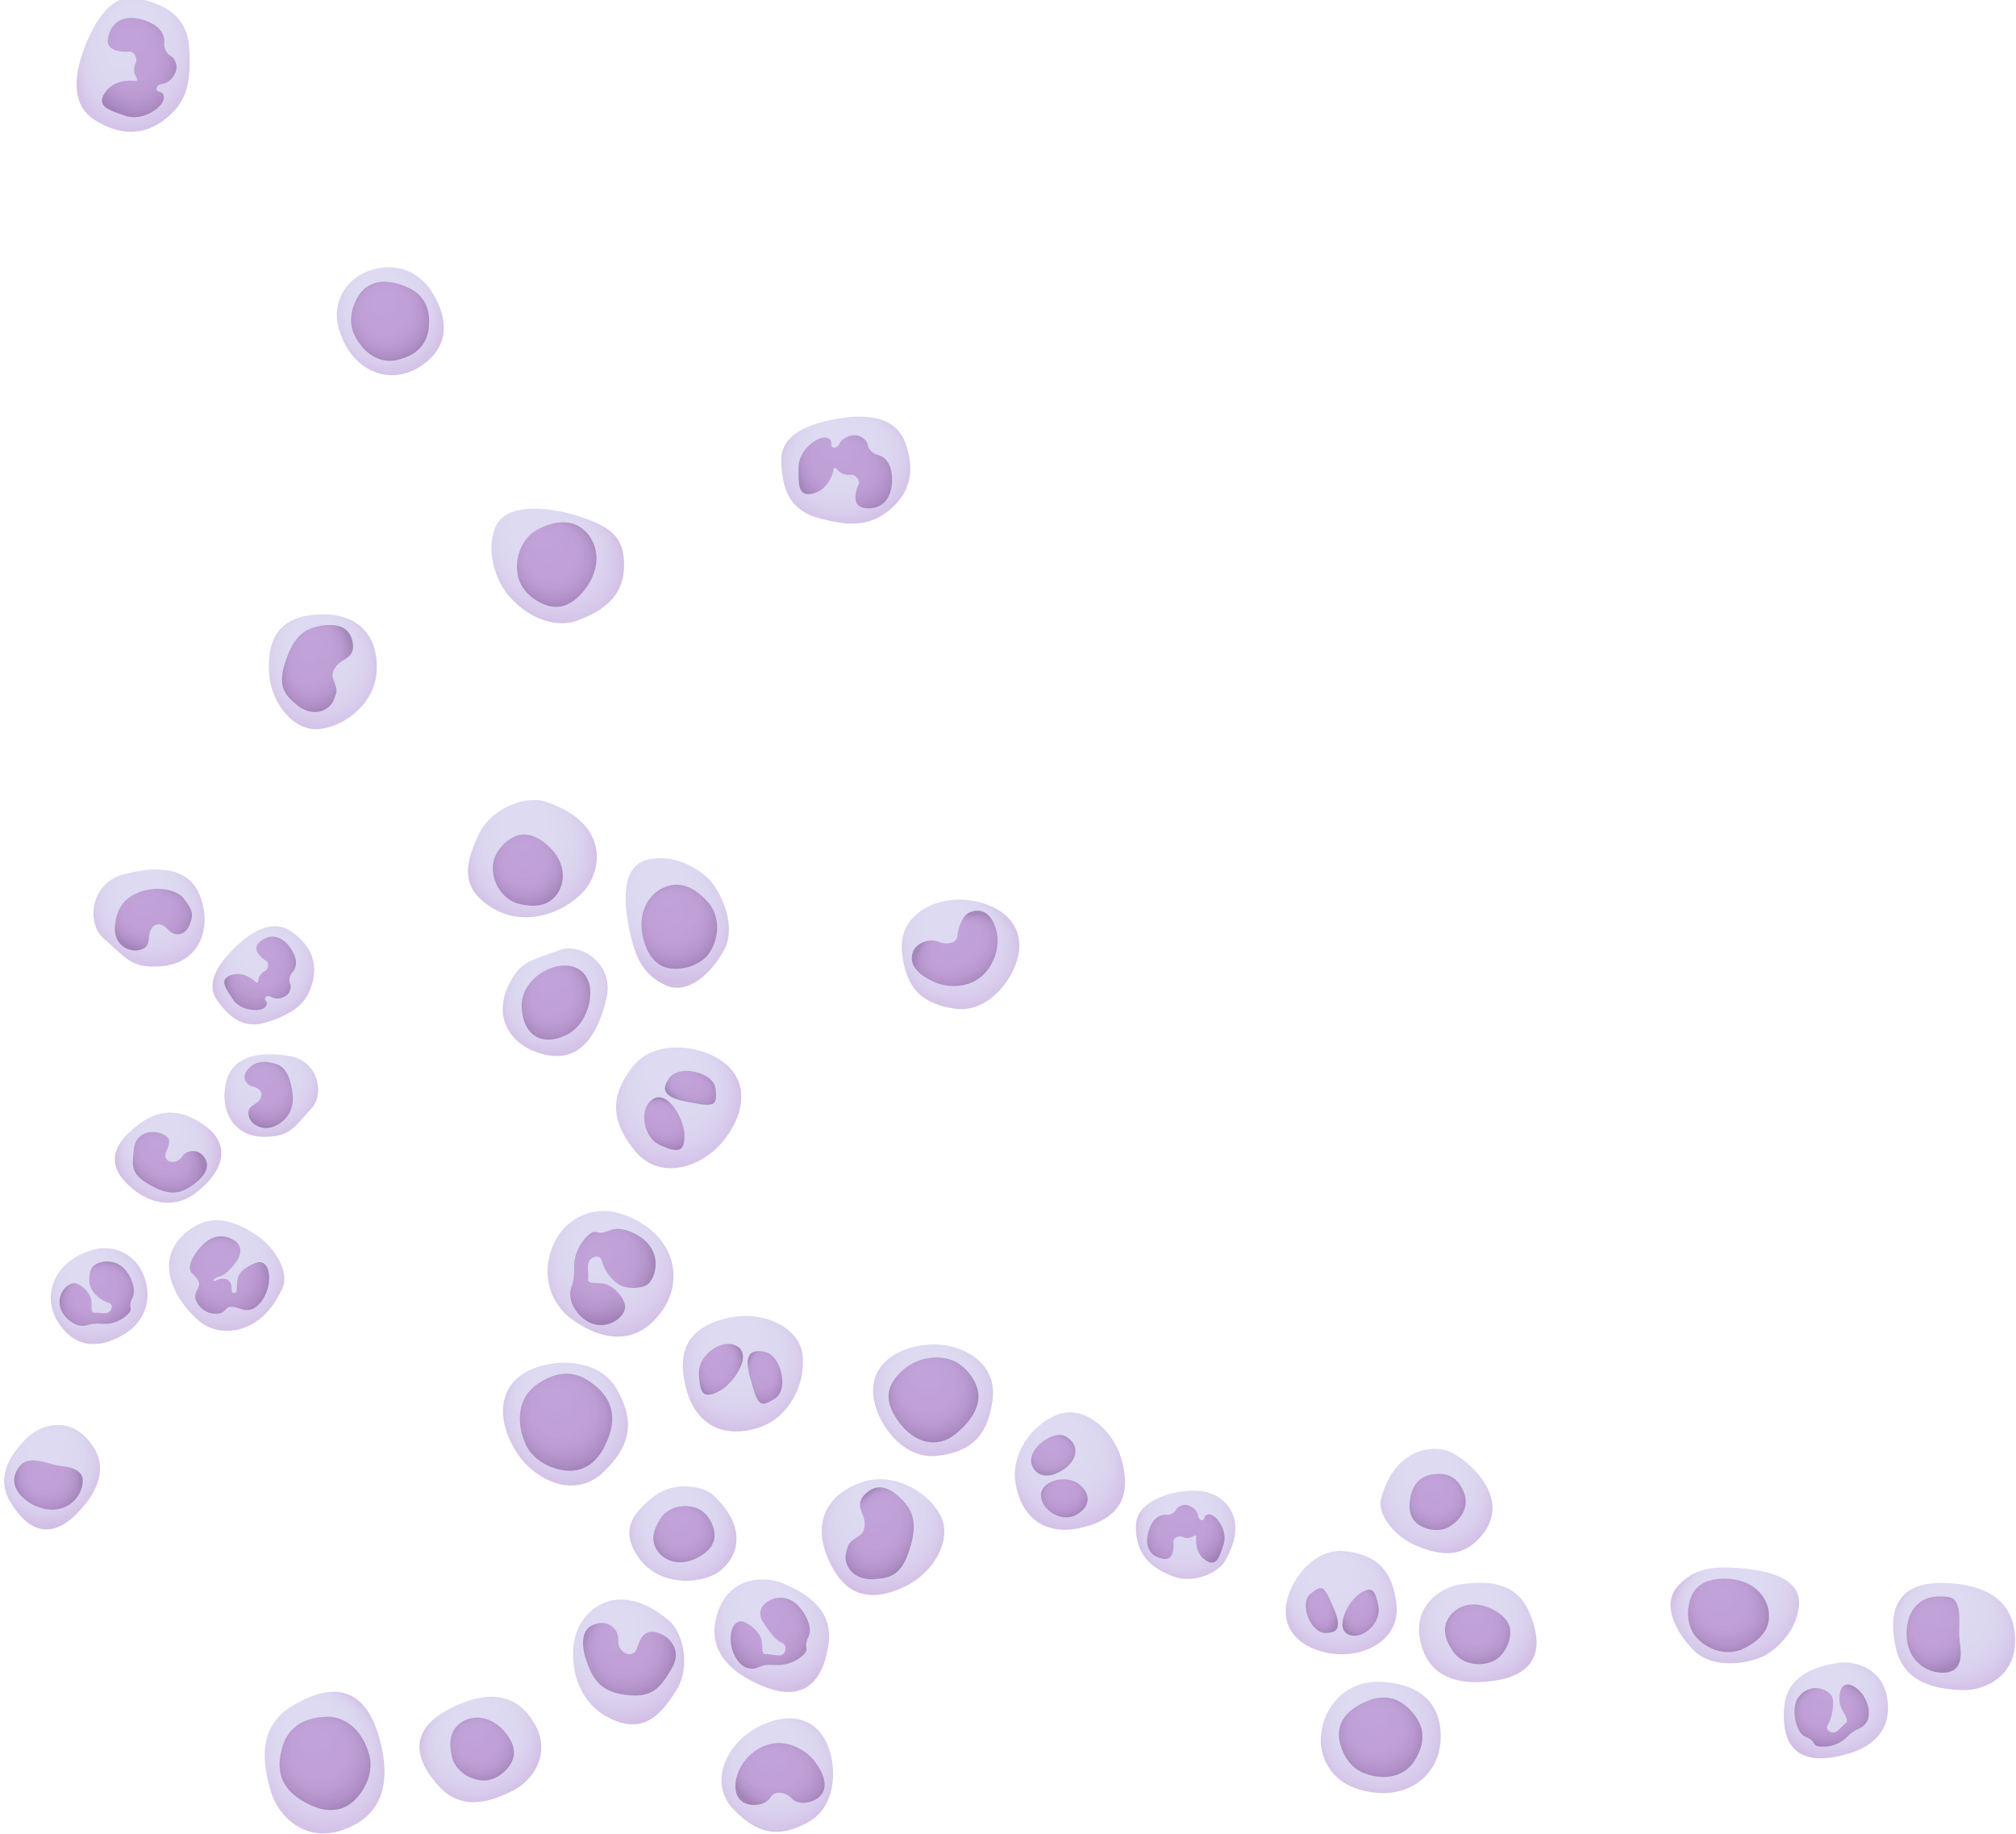
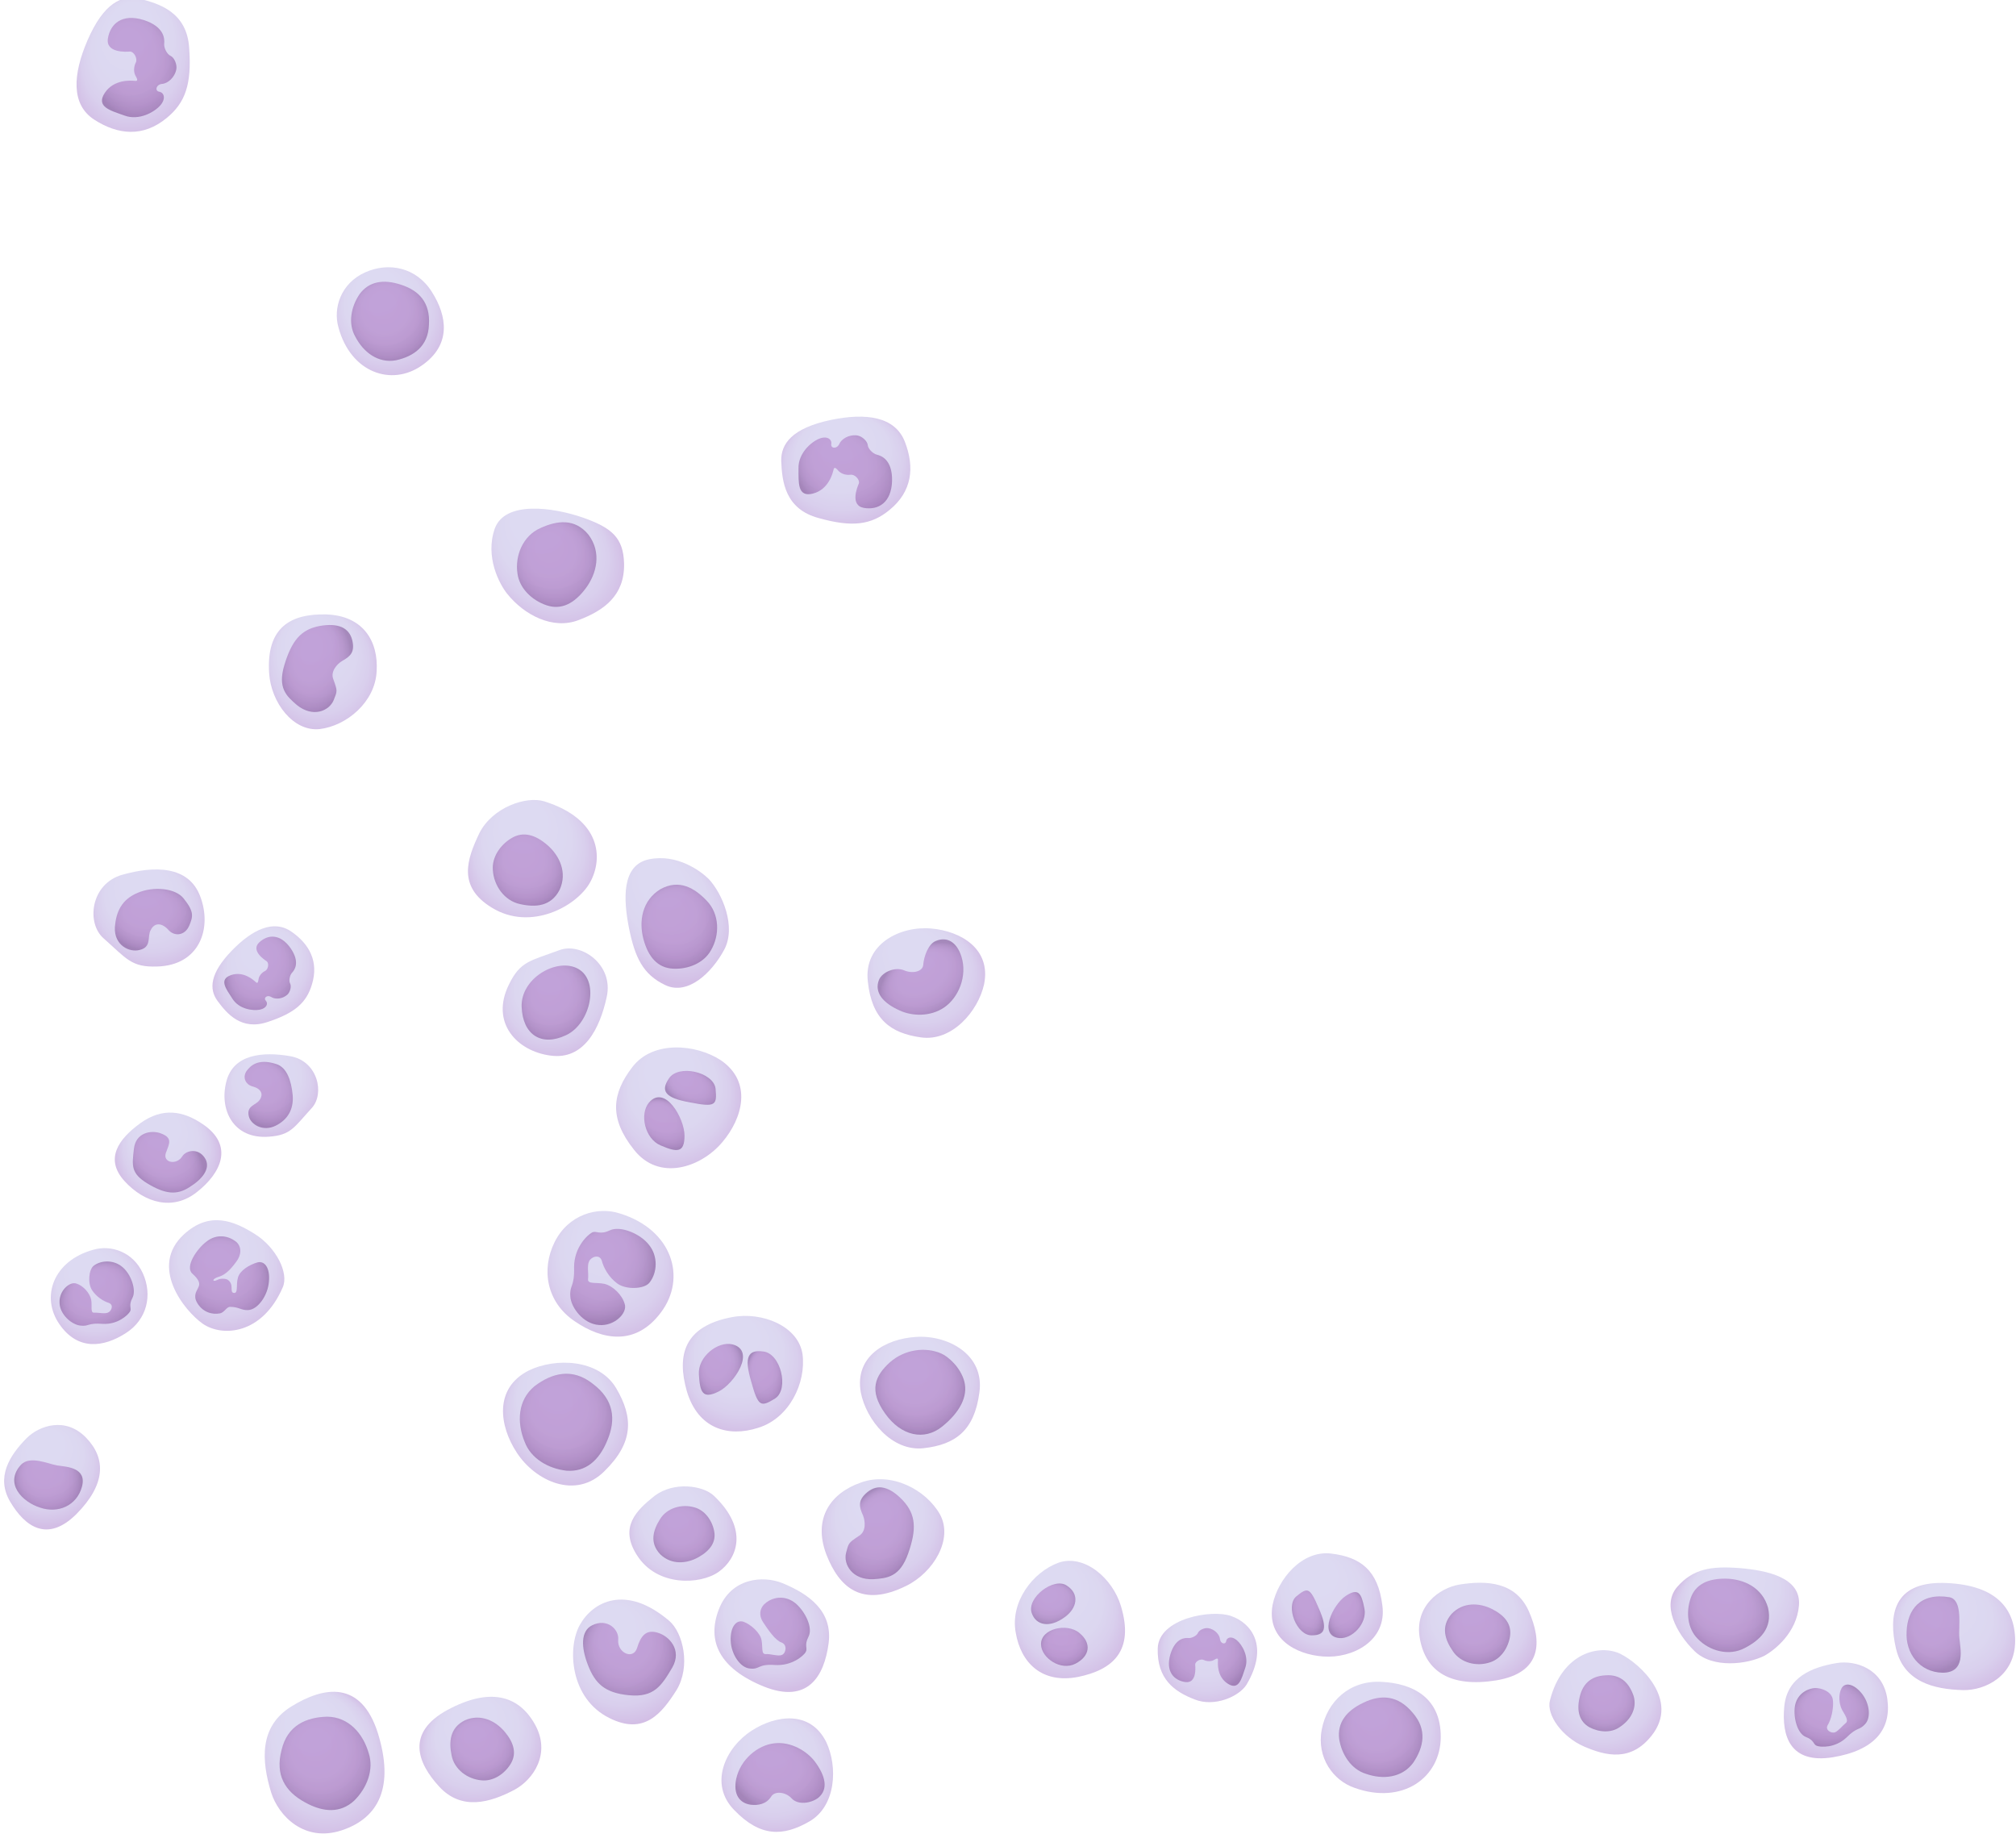
<svg xmlns="http://www.w3.org/2000/svg" viewBox="0 0 1026.405 933.543">
  <style>.n{mix-blend-mode:multiply;opacity:.5}</style>
  <defs>
    <radialGradient id="gc" cx=".497" cy=".499" r=".584" fx=".361" fy=".052">
      <stop offset=".297" stop-color="#dddaf2" />
      <stop offset=".623" stop-color="#dcd7f0" />
      <stop offset=".79" stop-color="#d9cfed" />
      <stop offset=".921" stop-color="#d4c2e7" />
      <stop offset=".954" stop-color="#d3bee5" />
    </radialGradient>
    <radialGradient id="gn" cx=".495" cy=".496" r=".58" fx=".376" fy=".199">
      <stop offset=".246" stop-color="#c07bc9" />
      <stop offset=".525" stop-color="#bd79c6" />
      <stop offset=".668" stop-color="#b572bf" />
      <stop offset=".78" stop-color="#a866b3" />
      <stop offset=".876" stop-color="#9556a2" />
      <stop offset=".954" stop-color="#80438e" />
    </radialGradient>
    <radialGradient id="gc315f" href="#gc" gradientTransform="translate(1)scale(-1 1)rotate(-315 .5 .5)" />
    <radialGradient id="gn30f" href="#gn" gradientTransform="translate(1)scale(-1 1)rotate(-30 .5 .5)" />
    <radialGradient id="gc255" href="#gc" gradientTransform="rotate(-255 .5 .5)" />
    <radialGradient id="gn15" href="#gn" gradientTransform="rotate(-15 .5 .5)" />
    <radialGradient id="gc180" href="#gc" gradientTransform="rotate(-180 .5 .5)" />
    <radialGradient id="gn315f" href="#gn" gradientTransform="translate(1)scale(-1 1)rotate(-315 .5 .5)" />
    <radialGradient id="gc285" href="#gc" gradientTransform="rotate(-285 .5 .5)" />
    <radialGradient id="gn345f" href="#gn" gradientTransform="translate(1)scale(-1 1)rotate(-345 .5 .5)" />
    <radialGradient id="gc45" href="#gc" gradientTransform="rotate(-45 .5 .5)" />
    <radialGradient id="gn270f" href="#gn" gradientTransform="translate(1)scale(-1 1)rotate(-270 .5 .5)" />
    <radialGradient id="gc30" href="#gc" gradientTransform="rotate(-30 .5 .5)" />
    <radialGradient id="gn255" href="#gn" gradientTransform="rotate(-255 .5 .5)" />
    <radialGradient id="gn120" href="#gn" gradientTransform="rotate(-120 .5 .5)" />
    <radialGradient id="gn315" href="#gn" gradientTransform="rotate(-315 .5 .5)" />
    <radialGradient id="gc255f" href="#gc" gradientTransform="translate(1)scale(-1 1)rotate(-255 .5 .5)" />
    <radialGradient id="gn180" href="#gn" gradientTransform="rotate(-180 .5 .5)" />
    <radialGradient id="gc330f" href="#gc" gradientTransform="translate(1)scale(-1 1)rotate(-330 .5 .5)" />
    <radialGradient id="gc345f" href="#gc" gradientTransform="translate(1)scale(-1 1)rotate(-345 .5 .5)" />
    <radialGradient id="gc240" href="#gc" gradientTransform="rotate(-240 .5 .5)" />
    <radialGradient id="gc60" href="#gc" gradientTransform="rotate(-60 .5 .5)" />
    <radialGradient id="gc30f" href="#gc" gradientTransform="translate(1)scale(-1 1)rotate(-30 .5 .5)" />
    <radialGradient id="gn240" href="#gn" gradientTransform="rotate(-240 .5 .5)" />
    <radialGradient id="gn45" href="#gn" gradientTransform="rotate(-45 .5 .5)" />
    <radialGradient id="gc105f" href="#gc" gradientTransform="translate(1)scale(-1 1)rotate(-105 .5 .5)" />
    <radialGradient id="gn150f" href="#gn" gradientTransform="translate(1)scale(-1 1)rotate(-150 .5 .5)" />
    <radialGradient id="gn15f" href="#gn" gradientTransform="translate(1)scale(-1 1)rotate(-15 .5 .5)" />
    <radialGradient id="gc135" href="#gc" gradientTransform="rotate(-135 .5 .5)" />
    <radialGradient id="gn285" href="#gn" gradientTransform="rotate(-285 .5 .5)" />
    <radialGradient id="gc165" href="#gc" gradientTransform="rotate(-165 .5 .5)" />
    <radialGradient id="gn165" href="#gn" gradientTransform="rotate(-165 .5 .5)" />
    <radialGradient id="gc15" href="#gc" gradientTransform="rotate(-15 .5 .5)" />
    <radialGradient id="gc150" href="#gc" gradientTransform="rotate(-150 .5 .5)" />
    <radialGradient id="gn195f" href="#gn" gradientTransform="translate(1)scale(-1 1)rotate(-195 .5 .5)" />
    <radialGradient id="gc60f" href="#gc" gradientTransform="translate(1)scale(-1 1)rotate(-60 .5 .5)" />
    <radialGradient id="gn195" href="#gn" gradientTransform="rotate(-195 .5 .5)" />
    <radialGradient id="gc150f" href="#gc" gradientTransform="translate(1)scale(-1 1)rotate(-150 .5 .5)" />
    <radialGradient id="gn225" href="#gn" gradientTransform="rotate(-225 .5 .5)" />
    <radialGradient id="gc345" href="#gc" gradientTransform="rotate(-345 .5 .5)" />
    <radialGradient id="gn165f" href="#gn" gradientTransform="translate(1)scale(-1 1)rotate(-165 .5 .5)" />
    <radialGradient id="gc285f" href="#gc" gradientTransform="translate(1)scale(-1 1)rotate(-285 .5 .5)" />
    <radialGradient id="gn345" href="#gn" gradientTransform="rotate(-345 .5 .5)" />
    <radialGradient id="gc90f" href="#gc" gradientTransform="translate(1)scale(-1 1)rotate(-90 .5 .5)" />
    <radialGradient id="gc75" href="#gc" gradientTransform="rotate(-75 .5 .5)" />
    <radialGradient id="gn75" href="#gn" gradientTransform="rotate(-75 .5 .5)" />
    <radialGradient id="gc270" href="#gc" gradientTransform="rotate(-270 .5 .5)" />
    <radialGradient id="gn135" href="#gn" gradientTransform="rotate(-135 .5 .5)" />
    <radialGradient id="gn45f" href="#gn" gradientTransform="translate(1)scale(-1 1)rotate(-45 .5 .5)" />
    <radialGradient id="gn30" href="#gn" gradientTransform="rotate(-30 .5 .5)" />
    <radialGradient id="gc135f" href="#gc" gradientTransform="translate(1)scale(-1 1)rotate(-135 .5 .5)" />
    <radialGradient id="gn255f" href="#gn" gradientTransform="translate(1)scale(-1 1)rotate(-255 .5 .5)" />
    <radialGradient id="gn330f" href="#gn" gradientTransform="translate(1)scale(-1 1)rotate(-330 .5 .5)" />
    <radialGradient id="gc45f" href="#gc" gradientTransform="translate(1)scale(-1 1)rotate(-45 .5 .5)" />
    <radialGradient id="gc180f" href="#gc" gradientTransform="translate(1)scale(-1 1)rotate(-180 .5 .5)" />
    <radialGradient id="gn150" href="#gn" gradientTransform="rotate(-150 .5 .5)" />
    <path id="c1" d="M-.4 10.7c4.1.8 9-1.3 10.8-6.4 1.8-5.1.1-10.7-5.2-13.4-5.2-2.7-11.2-3.1-14.9 3.4-3.8 6.6-.2 14.7 9.3 16.4z" />
    <path id="c10" d="M3-14.7c-5.5-.3-15.2 2.6-17.9 9.4-2.7 6.8-3.3 16 3 18.9 6.3 2.9 11.4 1.5 18.6-2.4 7.1-3.9 15-9.7 11.2-16.7-3.8-7-11.7-8.9-14.9-9.2z" />
    <path id="c11" d="M2.6-13.3c-6.6 0-12 2.4-14.7 9.7-2.7 7.4-2.7 14.2 5.5 16.2 8.3 2 16.2-.7 18.8-8.9 2.7-8.3 1.5-17.1-9.6-17z" />
    <path id="c12" d="M-5.3 14.4c7.2 1.6 15.5-.2 19.1-6.4 3.7-6.3 5.4-12.8 0-19.2-4.5-5.3-8.6-5.3-16.2-2.6-7.7 2.8-18.8 9.4-16.2 16.9 2.7 7.5 10.2 10.6 13.3 11.3z" />
    <path id="c2" d="M-2.6-14.5c7.9.2 15.9 2.2 18 11.1 2.1 8.9.7 17.8-12.6 17.6-13.3-.3-19.3-6.1-19.3-15.5 0-9.5 8.1-13.3 13.9-13.2z" />
    <path id="c3" d="M11.2 1c.7-6.2-1.7-13.2-9.3-13.2-5.8.1-13.2 4.2-13.6 10.8-.4 6.5 1.7 10.9 9.3 13.3 7.6 2.5 12.9-4.4 13.6-10.9z" />
    <path id="c4" d="M-2.2 11.1c2.8 1.2 7.7-1.4 10.2-5.5 2.5-4.1 4.4-8.9-.3-13.8-6.3-6.6-14.7.3-17.2 4-2.5 3.8-1.9 11.5 7.3 15.3z" />
    <path id="c5" d="M-11.3.6c.3 6.2 4.9 12.6 10.6 12.1 5.8-.6 12-5.6 12.4-12.2 .5-6.4-2.7-11.9-10.6-12.3-7.4-.3-12.9 2.4-12.4 12.4z" />
    <path id="c6" d="M3-10c-2.9-1.1-8.7.3-11.1 4.4-2.5 4.1-3.8 8.6.4 13.8 4.2 5.2 14.8-.4 17.2-4.2 2.5-3.8 2.7-10.3-6.5-14z" />
    <path id="c7" d="M-9.4 11.9c5.1 3.1 10 3.1 18.2-.5 8.3-3.5 8-10.7 7.5-15.8-.5-4.4-3.9-8-14.1-8.7-9.1-.6-16.4 1.4-18 8.2-1.6 6.8-.1 12.9 6.4 16.8z" />
    <path id="c8" d="M-3.7-9.2c-3 .9-6.6 5.6-6 10.4 .7 4.7 1.9 9.4 8.6 9.1 7.6-.3 11.6-8.1 11.2-12.6-.4-4.5-4.3-9.7-13.8-6.9z" />
    <path id="c9" d="M6.3 11.3c-6.1 2.7-8 1.1-15.6-1.6-5.6-2-8.3-11.8-1.6-17 6.7-5.2 15-8.7 20.8-2.3 5.9 6.4 6.5 16.5-3.6 20.9z" />
    <path id="n1" d="M1.2-5.7c-2.6-.3-5.4 1-6.4 3.5-1 2.4-1.3 5 1.2 6.9 2.6 1.8 5.6 1 7.7-.7 2.1-1.7 3-3.6 2.2-5.7-.8-2.1-2.6-3.8-4.7-4z" />
    <path id="n10" d="M-3.5-8.6c-3-.1-5.9 1.6-6.8 4.9-.9 3.4-.2 8.3 2.2 9.6 2.5 1.3 1.9 2.5 3 3.1 1.1.6 5.5 1.4 9.3-1.4 3.7-2.9 4.1-1.6 6.2-3.4 2.1-1.8 2.1-6.2.1-9.4-2-3.2-4.6-4.1-5.9-2.4-1.3 1.8-1.4 4.7-.7 6.6 .8 1.9 1.7 3.6.6 4.2-1.1.7-2.5 2.1-3.6 2.4-1.1.2-3-1-1.9-2.5 1.2-1.4 2.5-4.9 2.5-7.4 0-2.6-3-4.1-5-4.3z" />
    <path id="n11" d="M.4-7.4c-2.6-.6-3.8 4.5-4.8 6.2-1 1.8-3.8 5.4.2 7.2 4 1.7 7.9-.5 9.3-4.3 1.5-3.7.7-7.7-4.7-9.1z" />
    <path id="n12" d="M-3.9-13.1c-5 2-9.1 7.2-9.5 13.5-.3 6.4 1.5 11.1 10.4 12.6 8.8 1.5 15-2.7 15.8-9.8 .8-7.2-.9-12.7-5.1-15.2-4.1-2.4-9.4-2-11.6-1.1z" />
    <path id="n13" d="M-9 5.2c.3 3 2.4 5.6 5.8 6 3.5.5 9.3-.7 9.2-3.5-.3-5.3 2.3-3.2 4.1-5.3 .9-.9 2.2-5.3-1.7-8.1-1.1-.7-2.6 0-3.3-.7-1.7-1.7-1.5-2.9-2.9-4.2-2.1-1.9-6.9-1-9.8 1.5-2.9 2.4-3.4 5-1.5 6.1 2 1.1 5.1 1.9 6.9.8 1.8-1 3-3.2 3.8-2.2 .8 1.1-1.8 1.5-1.4 3.8 .1.5.9 1.7 2.2 2.1 1.3.4 1 1.4-1.2.2-1.6-.8-3.6-.8-6.2-.4-2.5.3-4.1 1.9-4 3.9z" />
    <path id="n14" d="M4.9-.7c-.2-2.9-3-4.1-6.6-2.6-3 1.2-4.3 4-2 6.4 2.2 2.4 8.8-.4 8.6-3.8z" />
    <path id="n15" d="M7.2 1.3c.1-2.8-3.9-4.4-5.5-5.6-1.6-1.3-4.8-4.5-7.1-.8-2.3 3.7-.7 7.9 2.9 9.8 3.5 2 9.3 2.2 9.7-3.4z" />
    <path id="n16" d="M8.2-3.8c.4-2.6-1.8-6.4-6.5-5.7-3.8.7-6.9 2.4-8.2 6.8-1.3 4.2-.2 9.8 2.7 11.6 3.7 2.4 4.9 1.9 7.1.7 2.5-1.4 2.4-4.1.6-5.4-2.1-1.5-2.4-3.4-.5-4.6 1.5-1.1 4.4-.1 4.8-3.4z" />
    <path id="n19" d="M7.3 6.7c2.7-.5 4-2.8 3-6.4-1.3-4.6-5.8-7.7-9.9-7.8-4-.1-7.5 2.4-9.2 5.1-2.4 3.7-2.7 6.9-.2 8.7 1.7 1.2 5 .5 6.2-1.3 1.2-1.8 3.5-2.7 4.5-1.4 1.3 1.7 3.8 3.5 5.6 3.1z" />
    <path id="n2" d="M5.1-2.1c-1.1-2.3-3.2-4-5.8-3.6-2.6.5-4.7 1.9-4.9 5-.3 3.2 1.3 5 3.9 5.9 2.5.9 4.6.6 6-1.2 1.3-1.8 1.8-4.2.8-6.1z" />
    <path id="n20" d="M2.5 9c-1.8 1.9-6.1 3.2-8.6-.8-2.5-4.1-4.1-6.9-.9-11.7 3.1-4.7 6.1-5.5 10.4-5 4.4.5 7.7 2.2 7.6 5.1-.1 3.9-3.8 5-5.7 3.7-2.5-1.6-5.7.8-3.7 2.9 2 2 2.9 3.8.9 5.8z" />
    <path id="n21" d="M8.8 2.9c.7 2.6-1.6 6.3-5.9 6.4-3.8.1-7.1-1.6-8.9-5.8-1.7-4.1-2.4-8.3 0-10.7 3.2-3.3 6-3.6 8.4-2.6 2.7 1 2.8 3.7 1.2 5.2-2 1.8-2 3.7 0 4.7 1.7.9 4.4-.4 5.2 2.8z" />
    <path id="n22" d="M5.5-8.1c2.7-.1 4.6 1.7 4.5 5.5-.2 4.8-3.7 8.9-7.6 10-3.8 1.1-7.9-.5-10.2-2.6-3.2-3-4.4-6-2.4-8.4 1.4-1.6 4.5-2.7 6.3-1.3 1.7 1.3 4.3 1.1 4.9-.4 .8-2 2.7-2.7 4.5-2.8z" />
    <path id="n23" d="M-4.9-7.8c1.5-2.5 4.6-3.9 7.9-2.7 3.2 1.2 6.8 4.5 6.5 7.3-.3 2.8 1 3 .8 4.3-.2 1.2-2.2 5-6.7 6.4-4.6 1.4-3.4 2.7-6.1 3.4-2.6.8-6.3-1.8-7.8-5.3-1.5-3.5-.7-6.1 1.5-6.2 2.2 0 5.3 1.2 6.4 2.9 1.1 1.7 1.3 3.8 2.5 3.3 1.2-.6 3.5-.6 4.3-1.4 .9-.8.5-3.2-1.3-3.2-1.8.1-4.7-1.9-6.8-3.4-2.1-1.5-2.3-3.7-1.2-5.4z" />
    <path id="n3" d="M-9 1.9c.8 2.1 2.9 3.2 4.3 3 1.5-.1 2.1 1.4 1 1.8-1.1.4-1.4 2 .4 3.4 1.8 1.4 6 2.8 9.3.8 3.2-1.9 6.7-3.5 3.8-6.5-2.9-3-7.1-1.8-7.8-1.6-.6.2-1.1.3-.7-.9 .5-1.2.1-2.6-.6-3.5-.7-.9-.1-2.8.9-3 1-.1 6.1-.8 4.8-4.3-1.3-3.5-4.7-5.5-9.7-2.8-4.9 2.7-4.2 5.8-3.9 6.8 .3 1-.2 2.8-1 3.3-.8.6-1.2 2.3-.8 3.5z" />
    <path id="n4" d="M.1 4.8c2.8.5 3.8-.7 2.6-5.7-1.1-5-1.6-5.1-4.5-3.5-2.8 1.7-1.5 8.7 1.9 9.2z" />
    <path id="n5" d="M1.5-5c-2.9-.1-6.1 3.7-5.2 7 .9 3.4 1.7 4.6 4.4 2.5 2.7-2.1 5.6-9.3.8-9.5z" />
    <path id="n6" d="M-5.9 6.5c.4 2.6 3.6 5.1 7.9 3.1 2.8-1.4 5.3-2.7 5-8.3-.3-5.7-1.7-8.7-5.6-10.5-4-1.8-6.7-1.3-8.1 1.3-1.3 2.5-.5 3.7 1.1 5.2 .9.9 2.1 3 .9 4.6-1.6 2.4-1.5 2.3-1.2 4.6z" />
    <path id="n7" d="M4.7 1.6c.6-2.8-2.7-6.5-6.1-5.7-3.4.8-4.4 3.4-2.4 6.1 2 2.8 7.8 2.9 8.5-.4z" />
    <path id="n8" d="M-4.2 8.7c-3.1 0-6.3-2.4-7-5.8-.8-3.3.7-8.3 3.2-9.5 2.5-1.2 2-2.5 3.1-3 1.2-.5 5.5-1.1 9.2 1.9 3.6 3.1 4 1.8 6 3.7 2 1.8 3.2 6.6 1 9.7-2.1 3.1-6.6 3.5-7.8 1.6-1.3-1.8-1.6-4.9-.7-6.8 .9-1.8 2.7-3.1 1.6-3.8-1.1-.7-2.4-2.3-3.5-2.5-1.1-.3-3 .8-2 2.3 1.1 1.5 2 3.8 1.9 6.3-.1 2.6-3 5.9-5 5.9z" />
    <path id="n9" d="M-6.4-6.5c-2.6.7-5.9 3.7-3.7 7.9 2.2 4.2 3.1 6.3 8.8 6 5.7-.3 8.7-1.8 10.4-5.8 1.8-4 2-7.6-.5-9.1-3.4-1.9-6.2.8-6.1 3 .1 3-3.6 4.6-4.4 1.8-.7-2.8-.7-4.8-4.5-3.8z" />
  </defs>
  <g style="isolation:isolate">
    <g transform="matrix(-1.193 1.074 1.074 1.193 134.8 497.1)">
      <g>
        <use href="#c7" fill="url(#gc315f)" />
        <g class="n">
          <use href="#n3" transform="rotate(-68.5)" fill="url(#gn30f)" />
        </g>
      </g>
    </g>
    <g transform="matrix(1.918 .814 .814 -1.918 165.6 897.5)">
      <g>
        <use href="#c2" transform="rotate(-48.5)scale(-1.022 1.022)" fill="url(#gc255)" />
        <g class="n">
          <use href="#n2" transform="rotate(-166.5)scale(-1.974 1.974)" fill="url(#gn15)" />
        </g>
      </g>
    </g>
    <g transform="matrix(1.334 -1.647 1.647 1.334 310.7 648.3)">
      <g>
        <use href="#c1" transform="rotate(-122)scale(1.364)" fill="url(#gc180)" />
        <g class="n">
          <use href="#n8" transform="scale(-1 1)" fill="url(#gn315f)" />
        </g>
      </g>
    </g>
    <g transform="matrix(-.035 -2.029 -2.029 .035 68.3 33.8)">
      <g>
        <use href="#c7" transform="rotate(159.5)scale(-1.009 1.009)" fill="url(#gc285)" />
        <g class="n">
          <use href="#n3" transform="translate(-.51 -1.39)rotate(100)" fill="url(#gn345f)" />
        </g>
      </g>
    </g>
    <g transform="translate(283.5 287)rotate(39)scale(1.926)">
      <g>
        <use href="#c12" fill="url(#gc45)" />
        <g class="n">
          <use href="#n1" transform="rotate(-131)scale(-1.84 1.84)" fill="url(#gn270f)" />
        </g>
      </g>
    </g>
    <g transform="translate(270.8 437.7)rotate(122)scale(3.58)">
      <g>
        <use href="#c8" transform="rotate(-88)scale(.857)" fill="url(#gc30)" />
        <g class="n">
          <use href="#n1" transform="matrix(-.633 .57 -.57 -.633 1.68 -.35)" fill="url(#gn255)" />
        </g>
      </g>
    </g>
    <g transform="translate(345.1 563.1)rotate(34)scale(2.591)">
      <g>
        <use href="#c3" fill="url(#gc30)" />
        <g class="n">
          <use href="#n4" transform="translate(.21 -4.45)rotate(79.5)" fill="url(#gn120)" />
          <use href="#n5" transform="translate(-.21 4.45)rotate(-86)" fill="url(#gn315)" />
        </g>
      </g>
    </g>
    <g transform="matrix(-2.488 -1.108 -1.108 2.488 994.6 832.8)">
      <g>
        <use href="#c2" transform="rotate(-156)scale(-.698 .698)" fill="url(#gc180)" />
        <g class="n">
          <use href="#n11" transform="translate(3.25 1.1)" fill="url(#gn30f)" />
        </g>
      </g>
    </g>
    <g transform="matrix(-2.621 .137 -.137 -2.621 377.9 698.5)">
      <g>
        <use href="#c5" transform="rotate(79.5)scale(-.959 .959)" fill="url(#gc255f)" />
        <g class="n">
          <use href="#n4" transform="translate(-4.34 -1.01)" fill="url(#gn180)" />
          <use href="#n5" transform="translate(4.34 1.01)rotate(-165.5)" fill="url(#gn15)" />
        </g>
      </g>
    </g>
    <g transform="matrix(1.251 1.251 1.251 -1.251 288.1 723.9)">
      <g>
        <use href="#c3" transform="rotate(-108)scale(1.48)" fill="url(#gc330f)" />
        <g class="n">
          <use href="#n2" transform="rotate(-87)scale(2.385)" fill="url(#gn315f)" />
        </g>
      </g>
    </g>
    <g transform="matrix(.206 -1.956 1.956 .206 431 238.9)">
      <g>
        <use href="#c7" transform="rotate(76)scale(-1.009 1.009)" fill="url(#gc345f)" />
        <g class="n">
          <use href="#n3" transform="rotate(-156)" fill="url(#gn120)" />
        </g>
      </g>
    </g>
    <g transform="matrix(2.294 -.12 -.12 -2.294 448.8 782)">
      <g>
        <use href="#c5" transform="rotate(-69.5)scale(-1.087 1.087)" fill="url(#gc240)" />
        <g class="n">
          <use href="#n6" transform="rotate(154.5)scale(-.99 .99)" fill="url(#gn15)" />
        </g>
      </g>
    </g>
    <g transform="translate(348.1 781.1)rotate(60)scale(2.516)">
      <g>
        <use href="#c8" fill="url(#gc60)" />
        <g class="n">
          <use href="#n1" transform="rotate(-50.5)scale(1.009)" fill="url(#gn15)" />
        </g>
      </g>
    </g>
    <g transform="translate(319.7 845.5)rotate(242)scale(2.232)">
      <g>
        <use href="#c8" transform="rotate(142)scale(-1.323 1.323)" fill="url(#gc30f)" />
        <g class="n">
          <use href="#n20" fill="url(#gn240)" />
        </g>
      </g>
    </g>
-     <g transform="translate(475.4 712.1)rotate(45)scale(1.6)">
+     <g transform="translate(468.7 708.2)rotate(45)scale(1.6)">
      <g>
        <use href="#c3" transform="rotate(-145)scale(1.541)" fill="url(#gc255)" />
        <g class="n">
          <use href="#n12" fill="url(#gn45)" />
        </g>
      </g>
    </g>
-     <g transform="matrix(1.812 -1.177 -1.177 -1.812 488.6 485.1)">
+     <g transform="matrix(1.812 -1.177 -1.177 -1.812 471.2 499.7)">
      <g>
        <use href="#c3" transform="rotate(45.5)scale(1.119)" fill="url(#gc105f)" />
        <g class="n">
          <use href="#n19" fill="url(#gn150f)" />
        </g>
      </g>
    </g>
    <g transform="matrix(-2.156 -.538 -.538 2.156 163.9 340.9)">
      <g>
        <use href="#c5" transform="rotate(15)scale(-1.071 1.071)" fill="url(#gc)" />
        <g class="n">
          <use href="#n6" transform="translate(1.6 -.35)" fill="url(#gn15f)" />
        </g>
      </g>
    </g>
    <g transform="matrix(1.632 0 0 -1.632 283.1 510.2)">
      <g>
        <use href="#c9" transform="rotate(40)scale(-1.213 1.213)" fill="url(#gc135)" />
        <g class="n">
          <use href="#n7" transform="rotate(-101)scale(-2.5 2.5)" fill="url(#gn285)" />
        </g>
      </g>
    </g>
-     <g transform="matrix(-2.33 .581 -.581 -2.33 544.7 749.9)">
+     <g transform="matrix(-2.33 .581 -.581 -2.33 544.7 825.5)">
      <g>
        <use href="#c5" fill="url(#gc165)" />
        <g class="n">
          <use href="#n14" transform="translate(2.51 4.49)" fill="url(#gn165)" />
          <use href="#n7" transform="translate(2.41 -4.84)" fill="url(#gn165)" />
        </g>
      </g>
    </g>
    <g transform="matrix(1.709 .656 -.656 1.709 393.3 832.4)">
      <g>
        <use href="#c2" fill="url(#gc15)" />
        <g class="n">
          <use href="#n23" fill="url(#gn15)" />
        </g>
      </g>
    </g>
    <g transform="matrix(-2.354 1.414 1.414 2.354 245 890.4)">
      <g>
        <use href="#c2" transform="rotate(178.5)scale(-.662 .662)" fill="url(#gc150)" />
        <g class="n">
          <use href="#n1" transform="rotate(138)scale(.994)" fill="url(#gn195f)" />
        </g>
      </g>
    </g>
    <g transform="matrix(-2.092 -.369 .369 -2.092 396.7 903.8)">
      <g>
        <use href="#c3" transform="matrix(.666 .9 .9 -.666 0 0)" fill="url(#gc60f)" />
        <g class="n">
          <use href="#n22" fill="url(#gn195)" />
        </g>
      </g>
    </g>
    <g transform="matrix(1.617 -.72 -.72 -1.617 883 821.2)">
      <g>
        <use href="#c10" fill="url(#gc150f)" />
        <g class="n">
          <use href="#n1" transform="matrix(-.835 1.711 1.711 .835 -1.9 .36)" fill="url(#gn225)" />
        </g>
      </g>
    </g>
    <g transform="matrix(3.088 -.656 -.656 -3.088 752.4 831.3)">
      <g>
        <use href="#c2" transform="rotate(178.5)scale(-.567 .567)" fill="url(#gc345)" />
        <g class="n">
          <use href="#n1" transform="translate(-.09 -.15)scale(.857)" fill="url(#gn165f)" />
        </g>
      </g>
    </g>
-     <g transform="matrix(-2.265 -.158 .158 -2.265 683.2 816.5)">
+     <g transform="matrix(-2.265 -.158 .158 -2.265 676.1 817.7)">
      <g>
        <use href="#c3" transform="rotate(96.5)scale(-1.005 1.005)" fill="url(#gc285f)" />
        <g class="n">
          <use href="#n4" transform="translate(4.42 -2.12)rotate(165.5)" fill="url(#gn345)" />
          <use href="#n5" transform="translate(-4.49 -1.93)" fill="url(#gn180)" />
        </g>
      </g>
    </g>
    <g transform="matrix(-.735 -1.272 1.272 -.735 198.6 163.4)">
      <g>
        <use href="#c1" transform="rotate(-155)scale(-1.683 1.683)" fill="url(#gc90f)" />
        <g class="n">
          <use href="#n2" transform="rotate(-61.5)scale(2.398)" fill="url(#gn180)" />
        </g>
      </g>
    </g>
-     <g transform="matrix(.352 2.502 -2.502 .352 731.7 764.6)">
+     <g transform="matrix(.352 2.502 -2.502 .352 817.7 867.1)">
      <g>
        <use href="#c4" fill="url(#gc75)" />
        <g class="n">
          <use href="#n2" fill="url(#gn75)" />
        </g>
      </g>
    </g>
    <g transform="translate(114.8 649.1)rotate(135)scale(1.816)">
      <g>
        <use href="#c4" transform="rotate(136)scale(1.45)" fill="url(#gc270)" />
        <g class="n">
          <use href="#n13" transform="translate(.28 -.8)" fill="url(#gn135)" />
        </g>
      </g>
    </g>
    <g transform="matrix(1.653 -.203 .203 1.653 934.3 870.8)">
      <g>
        <use href="#c2" transform="rotate(-1)scale(-.988 .988)" fill="url(#gc345f)" />
        <g class="n">
          <use href="#n10" transform="translate(-1.77 1)" fill="url(#gn)" />
        </g>
      </g>
    </g>
    <g transform="matrix(-1.589 -1.704 -1.704 1.589 26.5 751.5)">
      <g>
        <use href="#c2" transform="rotate(91)scale(.679)" fill="url(#gc315f)" />
        <g class="n">
          <use href="#n15" transform="translate(-.73 1.88)" fill="url(#gn45f)" />
        </g>
      </g>
    </g>
    <g transform="matrix(1.482 1 -1 1.482 85.8 589.2)">
      <g>
        <use href="#c11" fill="url(#gc30)" />
        <g class="n">
          <use href="#n9" transform="translate(.57 2.1)" fill="url(#gn30)" />
        </g>
      </g>
    </g>
-     <g transform="matrix(.33 1.55 1.55 -.33 604 780.7)">
+     <g transform="matrix(.33 1.55 1.55 -.33 615.1 843.4)">
      <g>
        <use href="#c6" transform="rotate(115.5)scale(1.459)" fill="url(#gc135f)" />
        <g class="n">
          <use href="#n3" fill="url(#gn255f)" />
        </g>
      </g>
    </g>
    <g transform="matrix(-1.477 .785 .785 1.477 137.4 557)">
      <g>
        <use href="#c9" fill="url(#gc330f)" />
        <g class="n">
          <use href="#n21" fill="url(#gn330f)" />
        </g>
      </g>
    </g>
    <g transform="matrix(.432 -1.611 -1.611 -.432 703.1 884.5)">
      <g>
        <use href="#c1" transform="rotate(75)scale(1.621)" fill="url(#gc30f)" />
        <g class="n">
          <use href="#n2" transform="rotate(-30)scale(-2.175 2.175)" fill="url(#gn135)" />
        </g>
      </g>
    </g>
    <g transform="matrix(-1.173 -1.398 -1.398 1.173 343.8 468.9)">
      <g>
        <use href="#c10" fill="url(#gc45f)" />
        <g class="n">
          <use href="#n1" transform="matrix(-.835 1.711 1.711 .835 -1.9 .36)" fill="url(#gn120)" />
        </g>
      </g>
    </g>
    <g transform="matrix(-1.314 .955 -.955 -1.314 50.6 659.7)">
      <g>
        <use href="#c1" transform="rotate(31)scale(-1.364 1.364)" fill="url(#gc180f)" />
        <g class="n">
          <use href="#n8" fill="url(#gn150)" />
        </g>
      </g>
    </g>
    <g transform="matrix(.207 1.965 1.965 -.207 76.8 466.7)">
      <g>
        <use href="#c9" transform="rotate(-118)scale(-.998 .998)" fill="url(#gc15)" />
        <g class="n">
          <use href="#n16" fill="url(#gn270f)" />
        </g>
      </g>
    </g>
  </g>
</svg>
